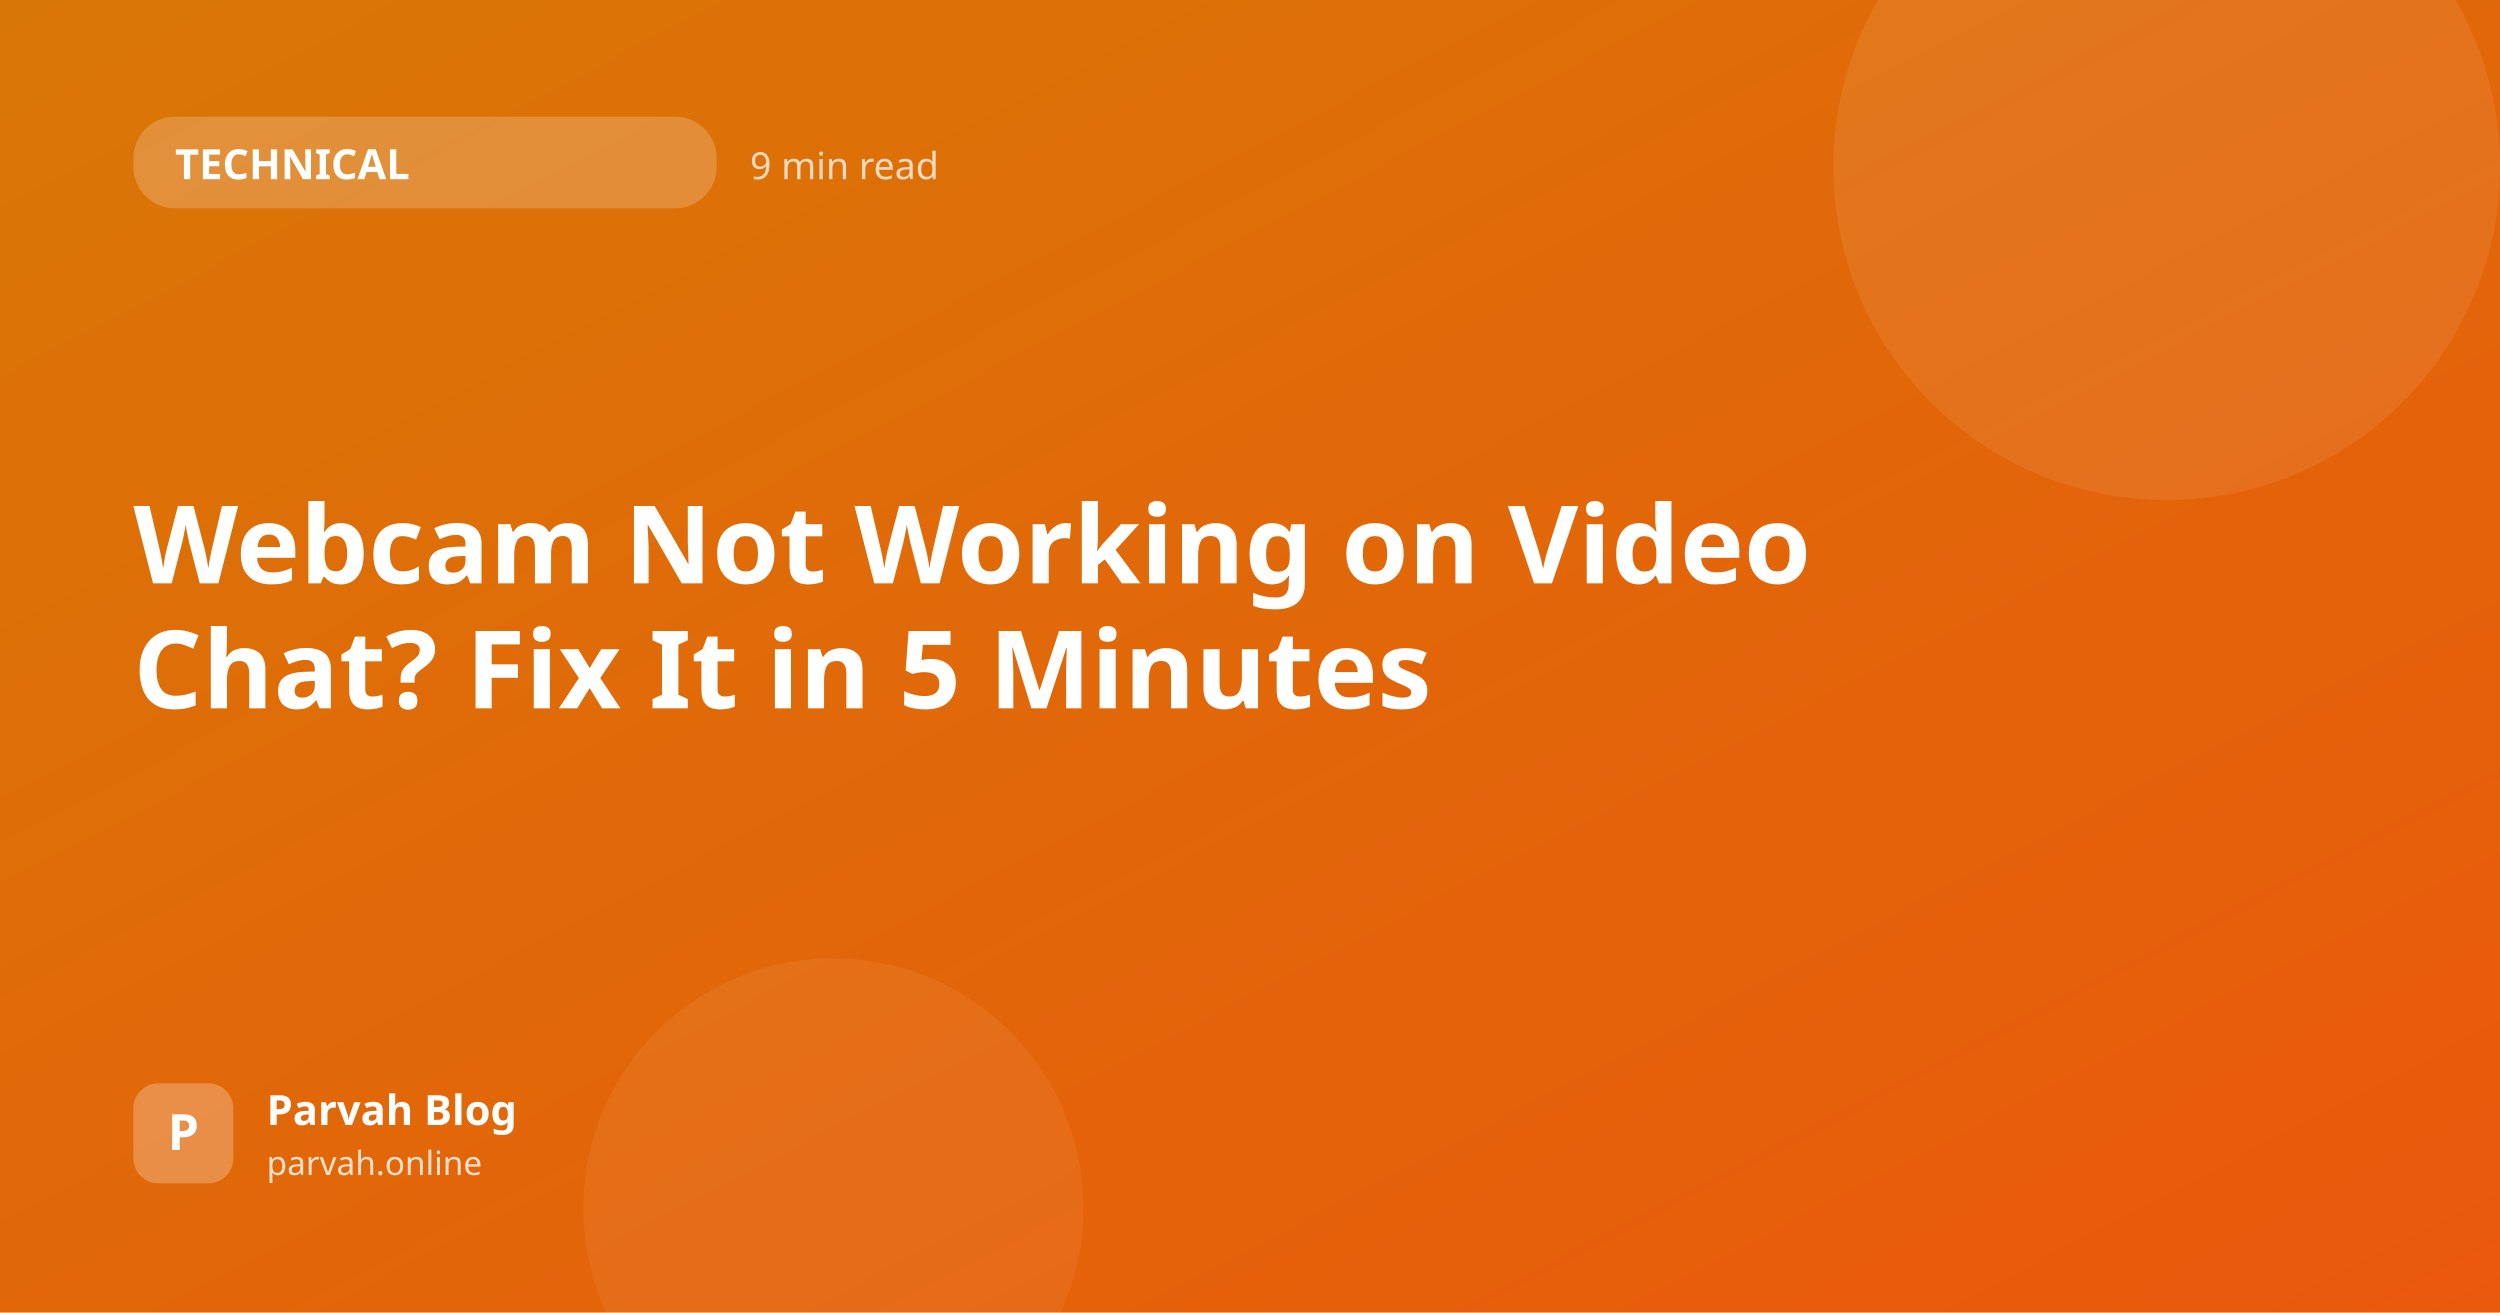
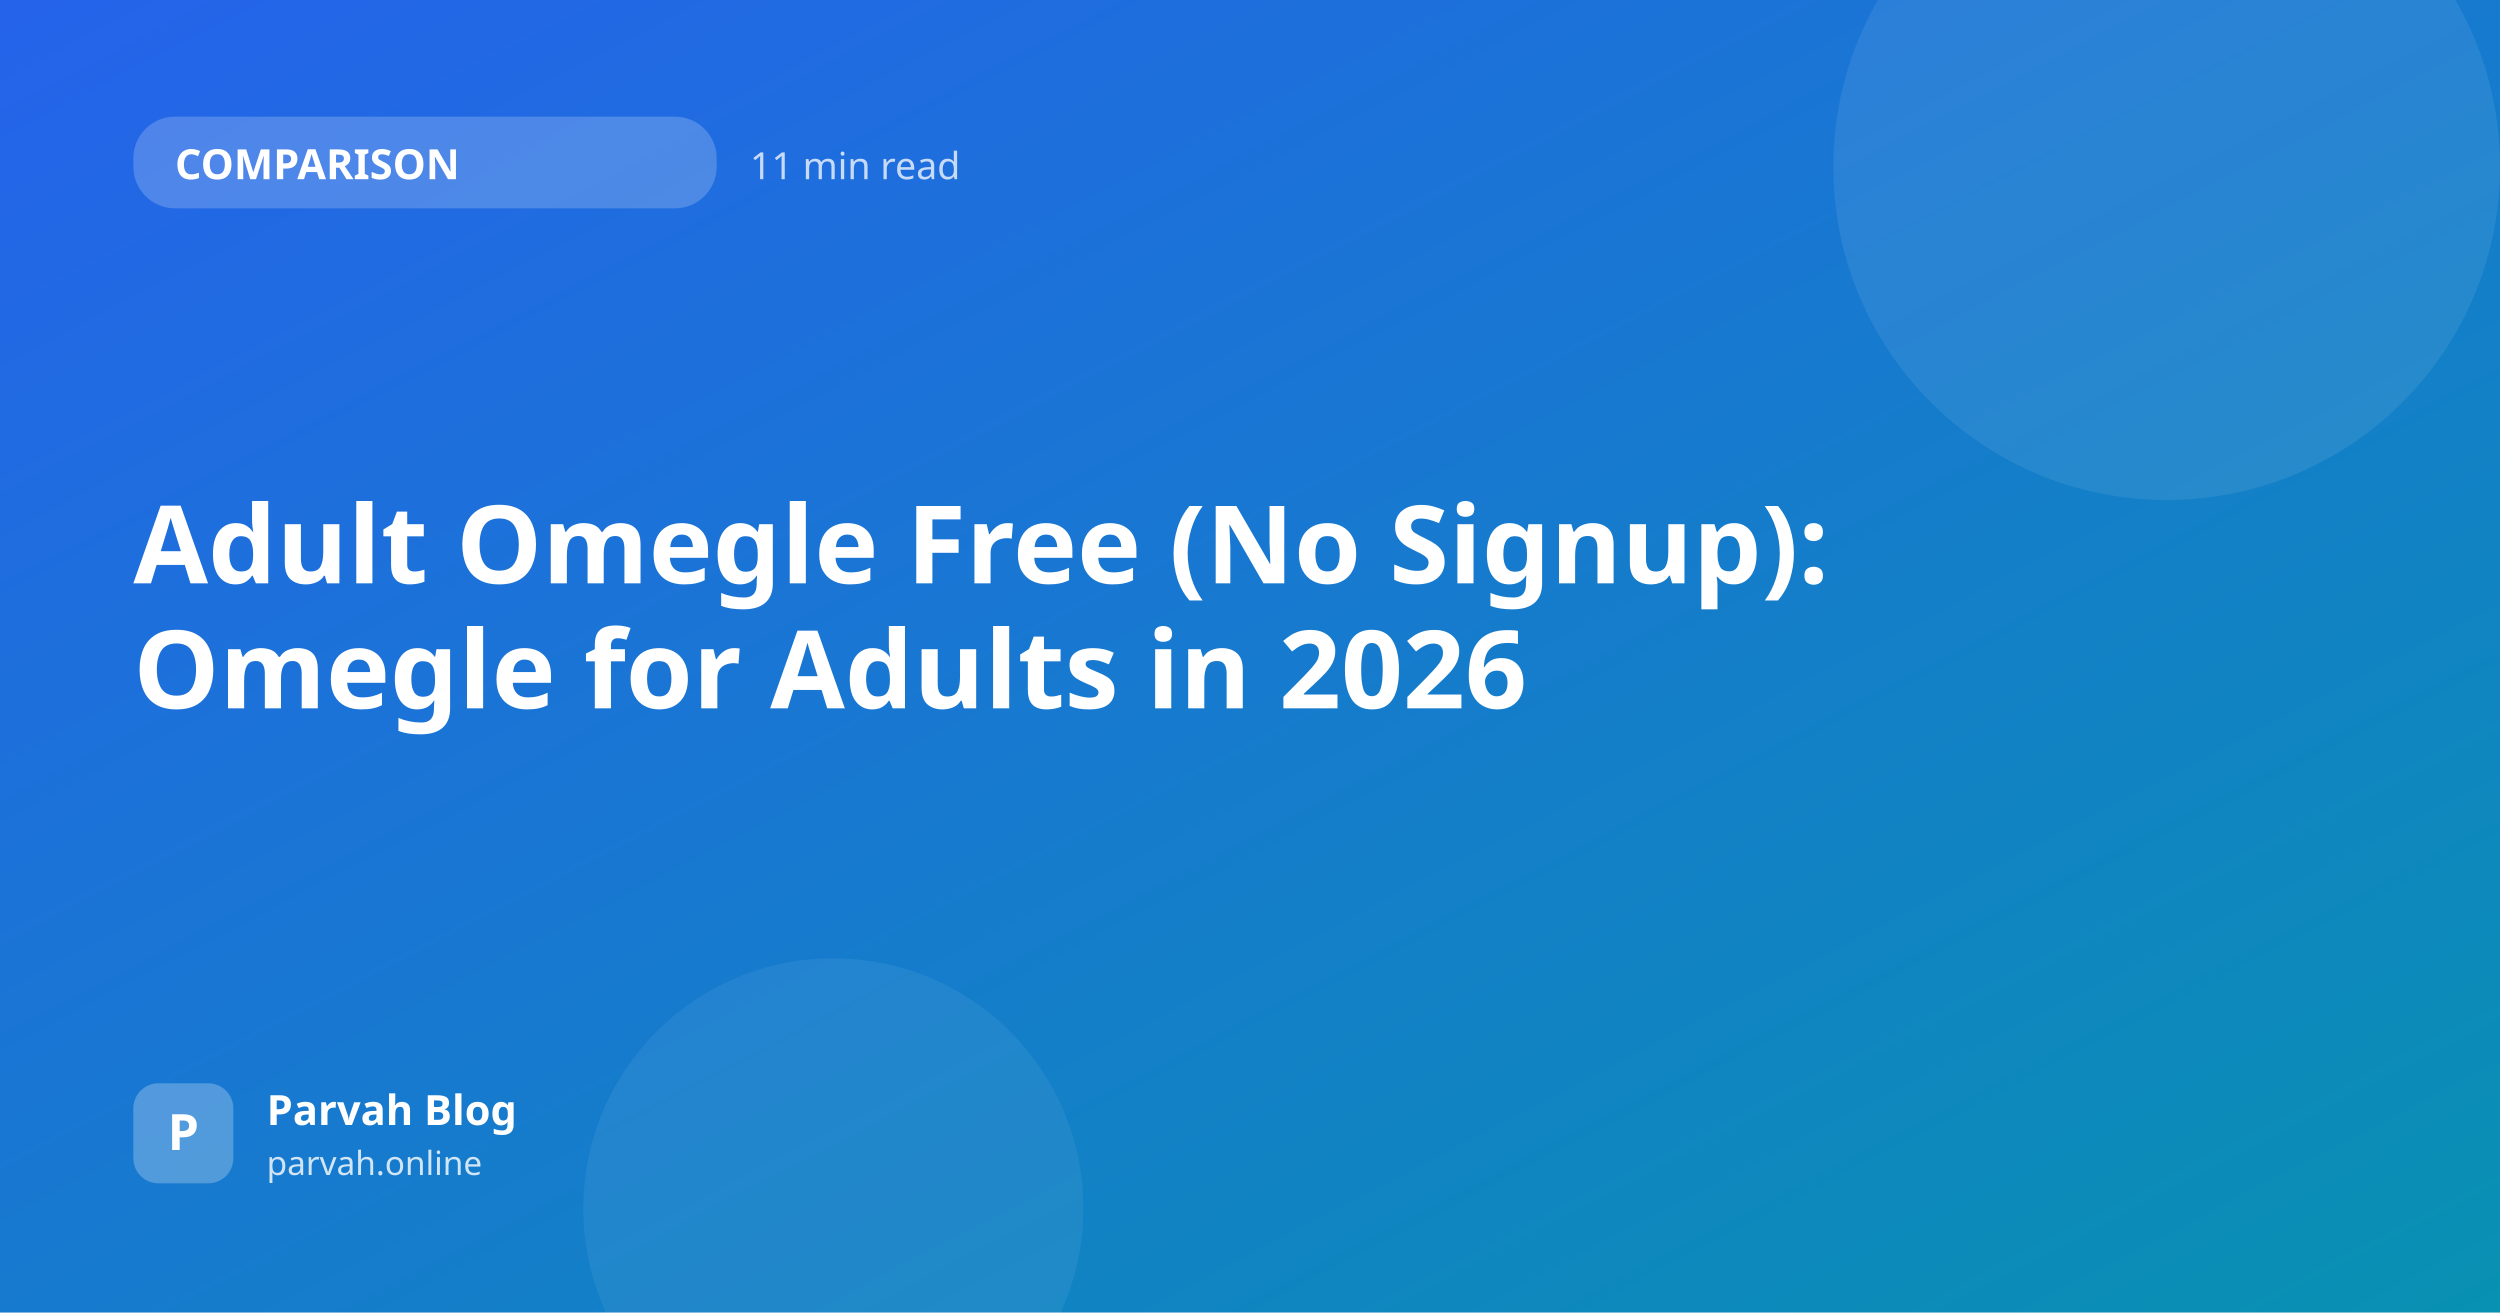
<svg xmlns="http://www.w3.org/2000/svg" width="1200" height="630" viewBox="0 0 1200 630">
  <defs>
    <linearGradient id="bg" x1="0%" y1="0%" x2="100%" y2="100%">
-       <stop offset="0%" stop-color="#d97706" />
-       <stop offset="100%" stop-color="#ea580c" />
+       <stop offset="0%" stop-color="#2563eb" />
+       <stop offset="100%" stop-color="#0891b2" />
    </linearGradient>
  </defs>
  <rect width="1200" height="630" fill="url(#bg)" />
  <circle cx="1040" cy="80" r="160" fill="rgba(255,255,255,0.08)" />
  <circle cx="400" cy="580" r="120" fill="rgba(255,255,255,0.06)" />
  <rect x="64" y="56" rx="20" ry="20" width="280" height="44" fill="rgba(255,255,255,0.2)" />
-   <text x="84" y="86" fill="white" font-size="20" font-weight="700" font-family="system-ui,sans-serif">TECHNICAL</text>
-   <text x="360" y="86" fill="rgba(255,255,255,0.75)" font-size="18" font-family="system-ui,sans-serif">9 min read</text>
-   <text x="64" y="280" fill="white" font-size="52" font-weight="800" font-family="system-ui,sans-serif">Webcam Not Working on Video</text>
-   <text x="64" y="340" fill="white" font-size="52" font-weight="800" font-family="system-ui,sans-serif">Chat? Fix It in 5 Minutes</text>
+   <text x="84" y="86" fill="white" font-size="20" font-weight="700" font-family="system-ui,sans-serif">COMPARISON</text>
+   <text x="360" y="86" fill="rgba(255,255,255,0.75)" font-size="18" font-family="system-ui,sans-serif">11 min read</text>
+   <text x="64" y="280" fill="white" font-size="52" font-weight="800" font-family="system-ui,sans-serif">Adult Omegle Free (No Signup):</text>
+   <text x="64" y="340" fill="white" font-size="52" font-weight="800" font-family="system-ui,sans-serif">Omegle for Adults in 2026</text>
  <rect x="64" y="520" width="48" height="48" rx="12" fill="rgba(255,255,255,0.25)" />
  <text x="88" y="552" fill="white" font-size="24" font-weight="800" text-anchor="middle" font-family="system-ui,sans-serif">P</text>
  <text x="128" y="540" fill="white" font-size="20" font-weight="700" font-family="system-ui,sans-serif">Parvah Blog</text>
  <text x="128" y="564" fill="rgba(255,255,255,0.8)" font-size="16" font-family="system-ui,sans-serif">parvah.online</text>
</svg>
